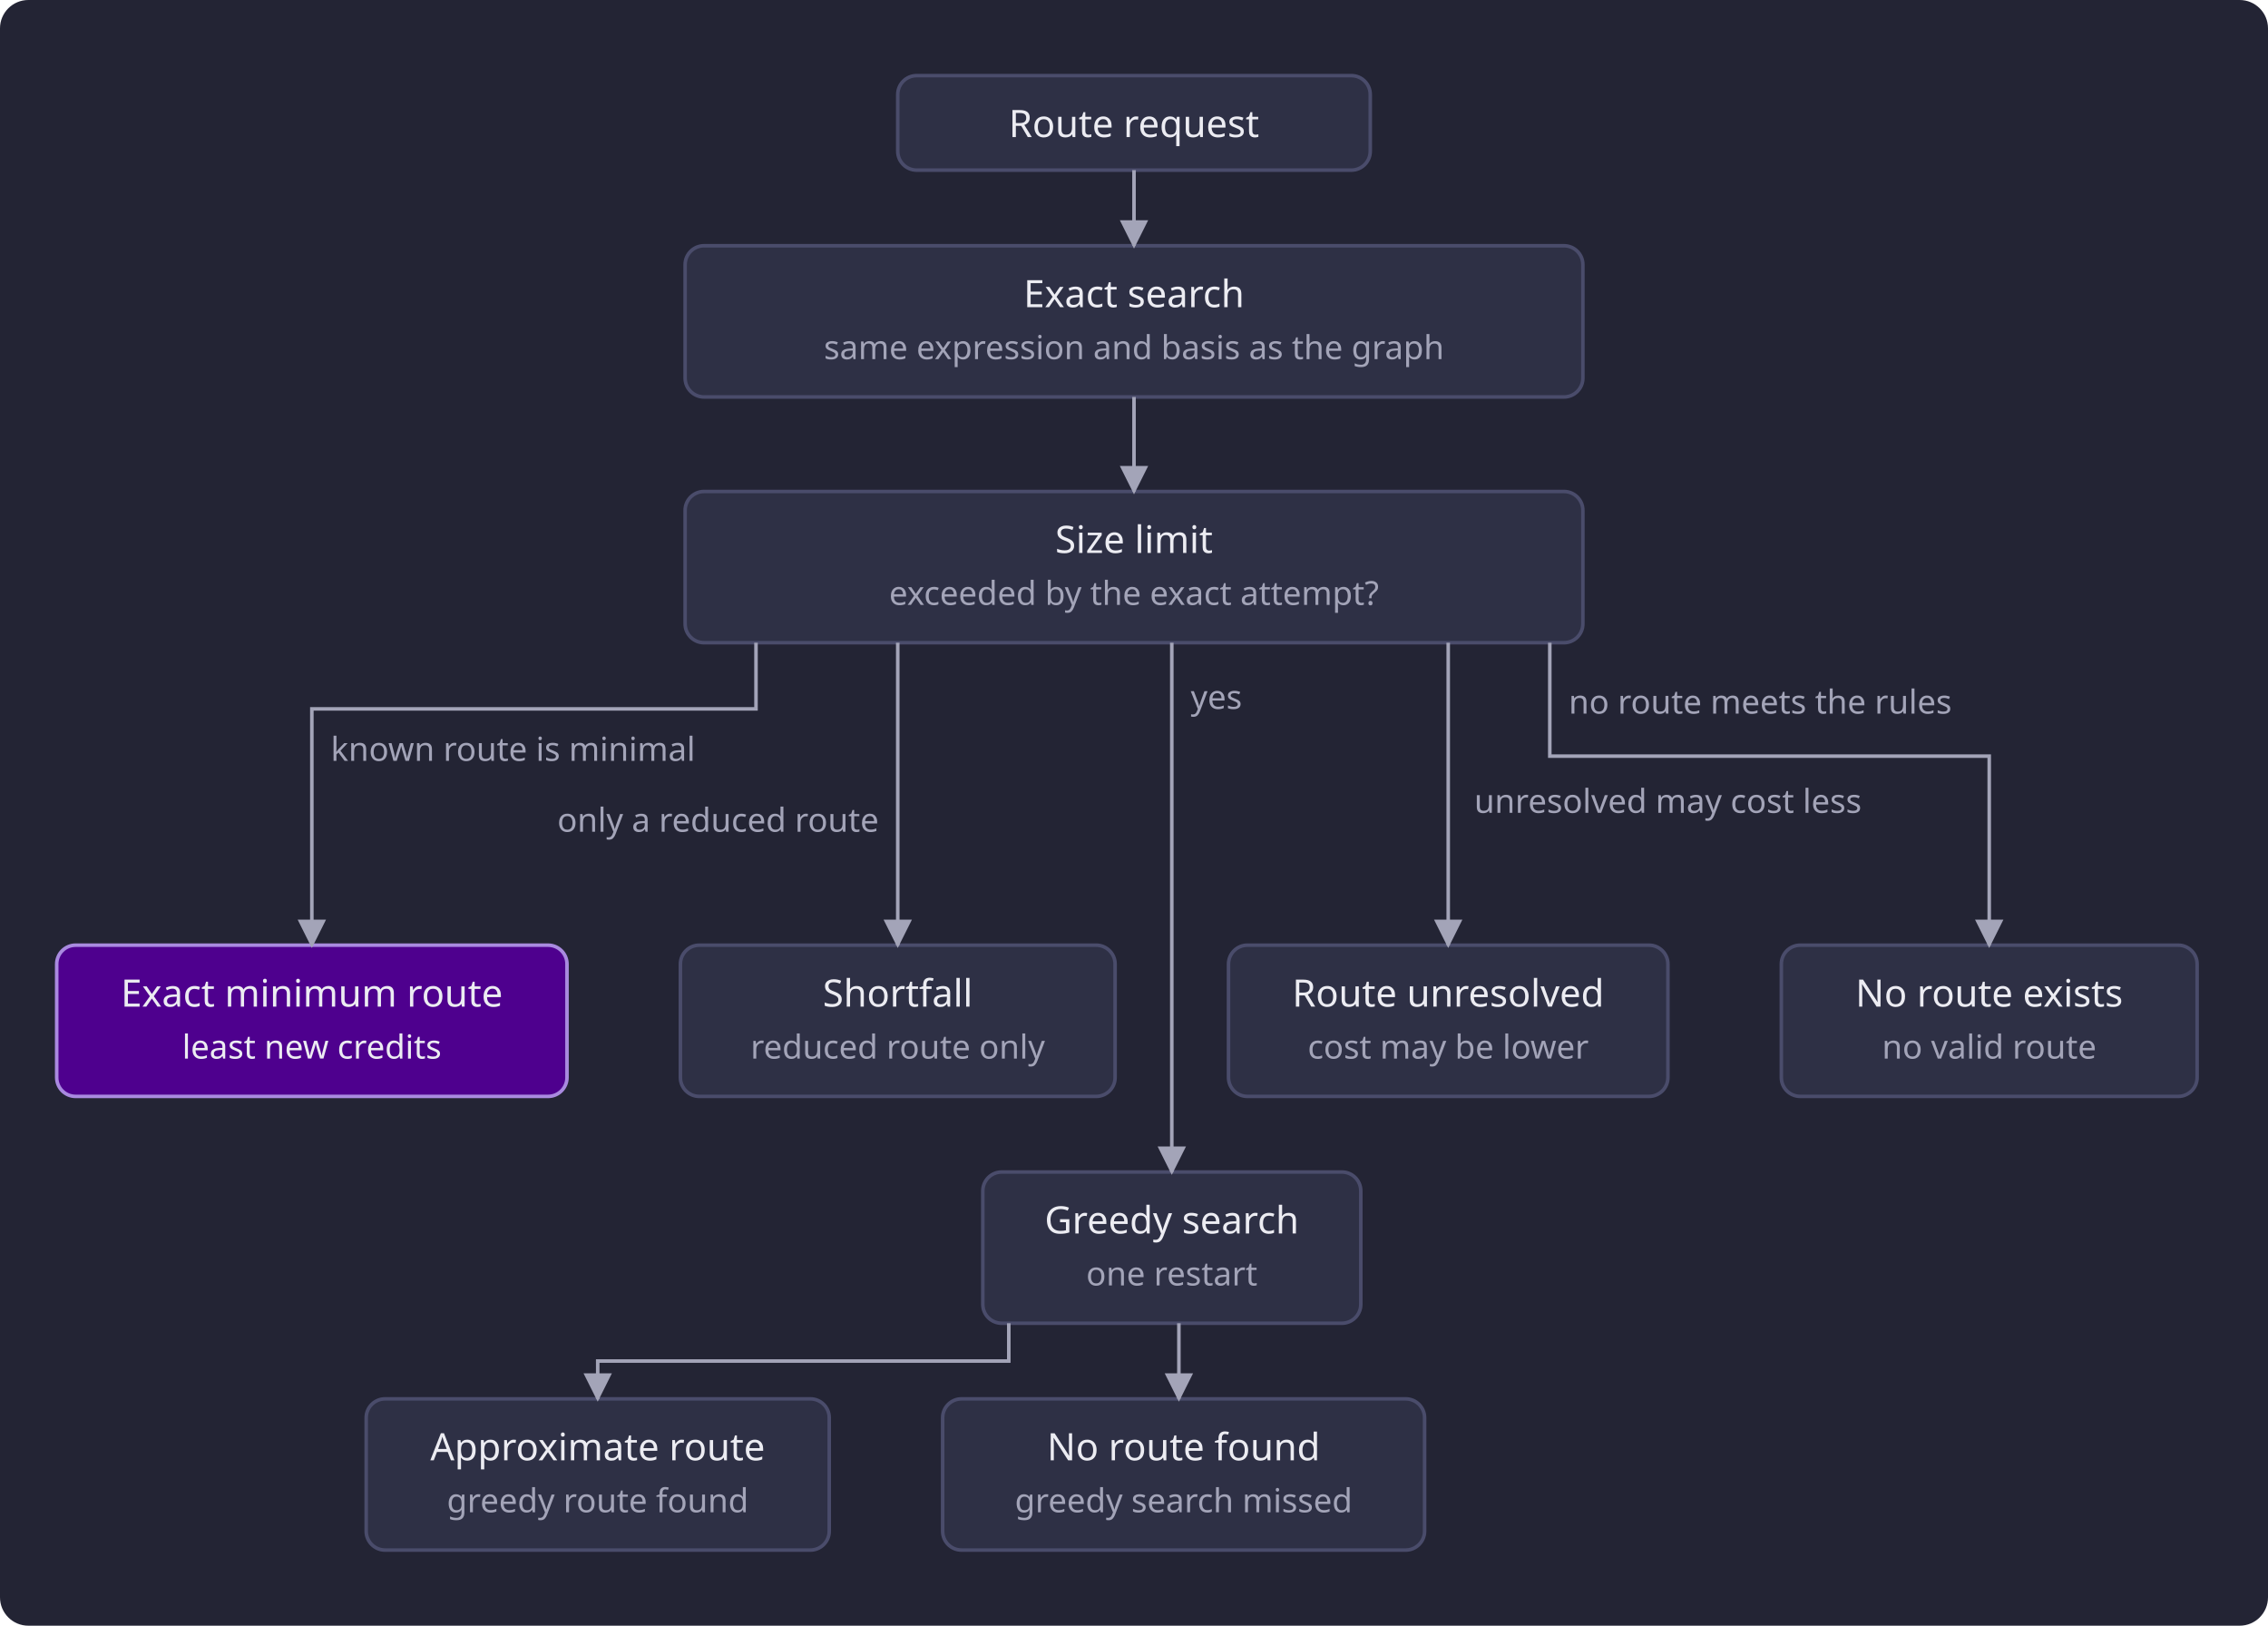
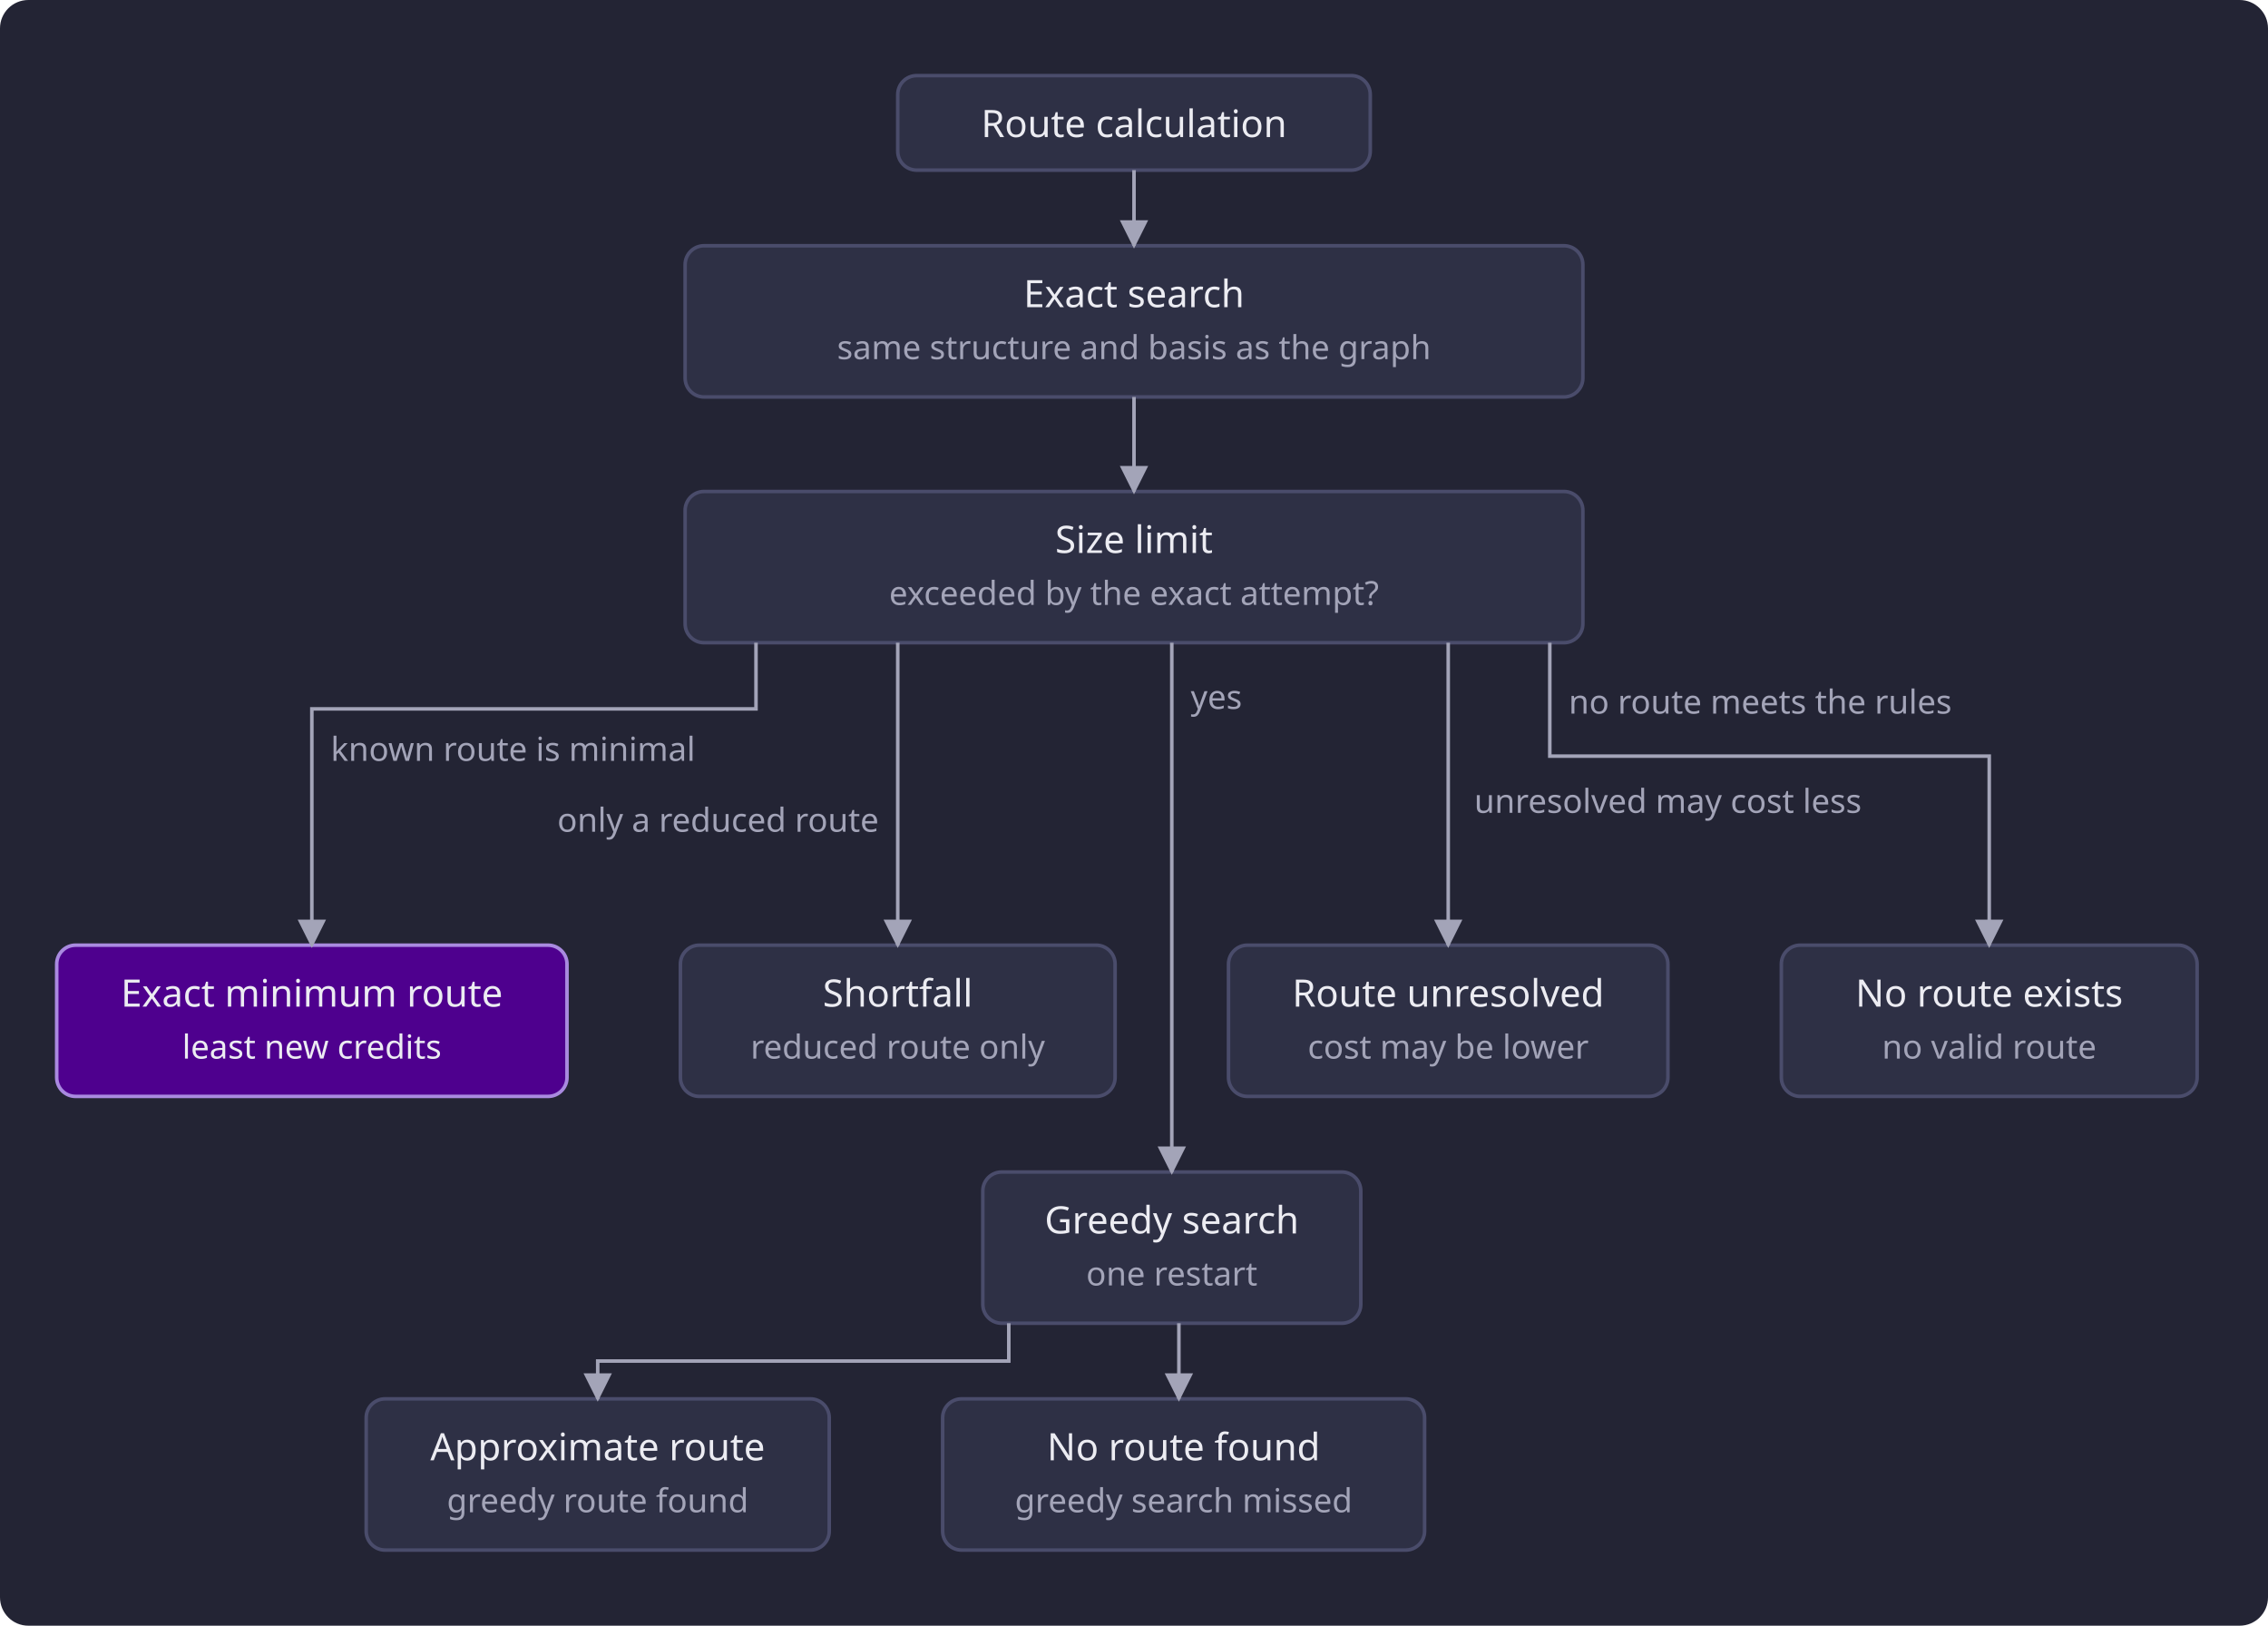
<svg xmlns="http://www.w3.org/2000/svg" viewBox="0 0 960 688" role="img" aria-labelledby="t d" font-family="system-ui, sans-serif">
  <defs>
    <marker id="arrow" viewBox="0 0 10 10" refX="9" refY="5" markerWidth="8" markerHeight="8" orient="auto-start-reverse">
      <path d="M0 0 L10 5 L0 10 z" fill="#a3a4b8" />
    </marker>
  </defs>
  <rect width="960" height="688" rx="12" fill="#232434" />
  <rect x="380" y="32" width="200" height="40" rx="8" fill="#2e3045" stroke="#4a4c6b" stroke-width="1.5" />
-   <text x="480" y="58" text-anchor="middle" font-size="16" fill="#ececf2">Route request</text>
+   <text x="480" y="58" text-anchor="middle" font-size="16" fill="#ececf2">Route calculation</text>
  <rect x="290" y="104" width="380" height="64" rx="8" fill="#2e3045" stroke="#4a4c6b" stroke-width="1.5" />
  <text x="480" y="130" text-anchor="middle" font-size="16" fill="#ececf2">Exact search</text>
-   <text x="480" y="152" text-anchor="middle" font-size="14" fill="#a3a4b8">same expression and basis as the graph</text>
+   <text x="480" y="152" text-anchor="middle" font-size="14" fill="#a3a4b8">same structure and basis as the graph</text>
  <rect x="290" y="208" width="380" height="64" rx="8" fill="#2e3045" stroke="#4a4c6b" stroke-width="1.5" />
  <text x="480" y="234" text-anchor="middle" font-size="16" fill="#ececf2">Size limit</text>
  <text x="480" y="256" text-anchor="middle" font-size="14" fill="#a3a4b8">exceeded by the exact attempt?</text>
  <rect x="24" y="400" width="216" height="64" rx="8" fill="#4e008e" stroke="#a98ae0" stroke-width="1.5" />
  <text x="132" y="426" text-anchor="middle" font-size="16" fill="#ececf2">Exact minimum route</text>
  <text x="132" y="448" text-anchor="middle" font-size="14" fill="#ececf2">least new credits</text>
  <rect x="288" y="400" width="184" height="64" rx="8" fill="#2e3045" stroke="#4a4c6b" stroke-width="1.5" />
  <text x="380" y="426" text-anchor="middle" font-size="16" fill="#ececf2">Shortfall</text>
  <text x="380" y="448" text-anchor="middle" font-size="14" fill="#a3a4b8">reduced route only</text>
  <rect x="520" y="400" width="186" height="64" rx="8" fill="#2e3045" stroke="#4a4c6b" stroke-width="1.5" />
  <text x="613" y="426" text-anchor="middle" font-size="16" fill="#ececf2">Route unresolved</text>
  <text x="613" y="448" text-anchor="middle" font-size="14" fill="#a3a4b8">cost may be lower</text>
  <rect x="754" y="400" width="176" height="64" rx="8" fill="#2e3045" stroke="#4a4c6b" stroke-width="1.5" />
  <text x="842" y="426" text-anchor="middle" font-size="16" fill="#ececf2">No route exists</text>
  <text x="842" y="448" text-anchor="middle" font-size="14" fill="#a3a4b8">no valid route</text>
  <rect x="416" y="496" width="160" height="64" rx="8" fill="#2e3045" stroke="#4a4c6b" stroke-width="1.5" />
  <text x="496" y="522" text-anchor="middle" font-size="16" fill="#ececf2">Greedy search</text>
  <text x="496" y="544" text-anchor="middle" font-size="14" fill="#a3a4b8">one restart</text>
  <rect x="155" y="592" width="196" height="64" rx="8" fill="#2e3045" stroke="#4a4c6b" stroke-width="1.5" />
  <text x="253" y="618" text-anchor="middle" font-size="16" fill="#ececf2">Approximate route</text>
  <text x="253" y="640" text-anchor="middle" font-size="14" fill="#a3a4b8">greedy route found</text>
  <rect x="399" y="592" width="204" height="64" rx="8" fill="#2e3045" stroke="#4a4c6b" stroke-width="1.5" />
  <text x="501" y="618" text-anchor="middle" font-size="16" fill="#ececf2">No route found</text>
  <text x="501" y="640" text-anchor="middle" font-size="14" fill="#a3a4b8">greedy search missed</text>
  <line x1="480" y1="72" x2="480" y2="104" stroke="#a3a4b8" stroke-width="1.5" marker-end="url(#arrow)" />
  <line x1="480" y1="168" x2="480" y2="208" stroke="#a3a4b8" stroke-width="1.5" marker-end="url(#arrow)" />
  <polyline points="320,272 320,300 132,300 132,400" fill="none" stroke="#a3a4b8" stroke-width="1.5" marker-end="url(#arrow)" />
  <line x1="380" y1="272" x2="380" y2="400" stroke="#a3a4b8" stroke-width="1.5" marker-end="url(#arrow)" />
  <line x1="613" y1="272" x2="613" y2="400" stroke="#a3a4b8" stroke-width="1.5" marker-end="url(#arrow)" />
  <polyline points="656,272 656,320 842,320 842,400" fill="none" stroke="#a3a4b8" stroke-width="1.5" marker-end="url(#arrow)" />
  <line x1="496" y1="272" x2="496" y2="496" stroke="#a3a4b8" stroke-width="1.5" marker-end="url(#arrow)" />
  <text x="140" y="322" font-size="14" fill="#a3a4b8">known route is minimal</text>
  <text x="372" y="352" text-anchor="end" font-size="14" fill="#a3a4b8">only a reduced route</text>
  <text x="624" y="344" font-size="14" fill="#a3a4b8">unresolved may cost less</text>
  <text x="664" y="302" font-size="14" fill="#a3a4b8">no route meets the rules</text>
  <text x="504" y="300" font-size="14" fill="#a3a4b8">yes</text>
  <polyline points="427,560 427,576 253,576 253,592" fill="none" stroke="#a3a4b8" stroke-width="1.5" marker-end="url(#arrow)" />
  <line x1="499" y1="560" x2="499" y2="592" stroke="#a3a4b8" stroke-width="1.5" marker-end="url(#arrow)" />
</svg>
